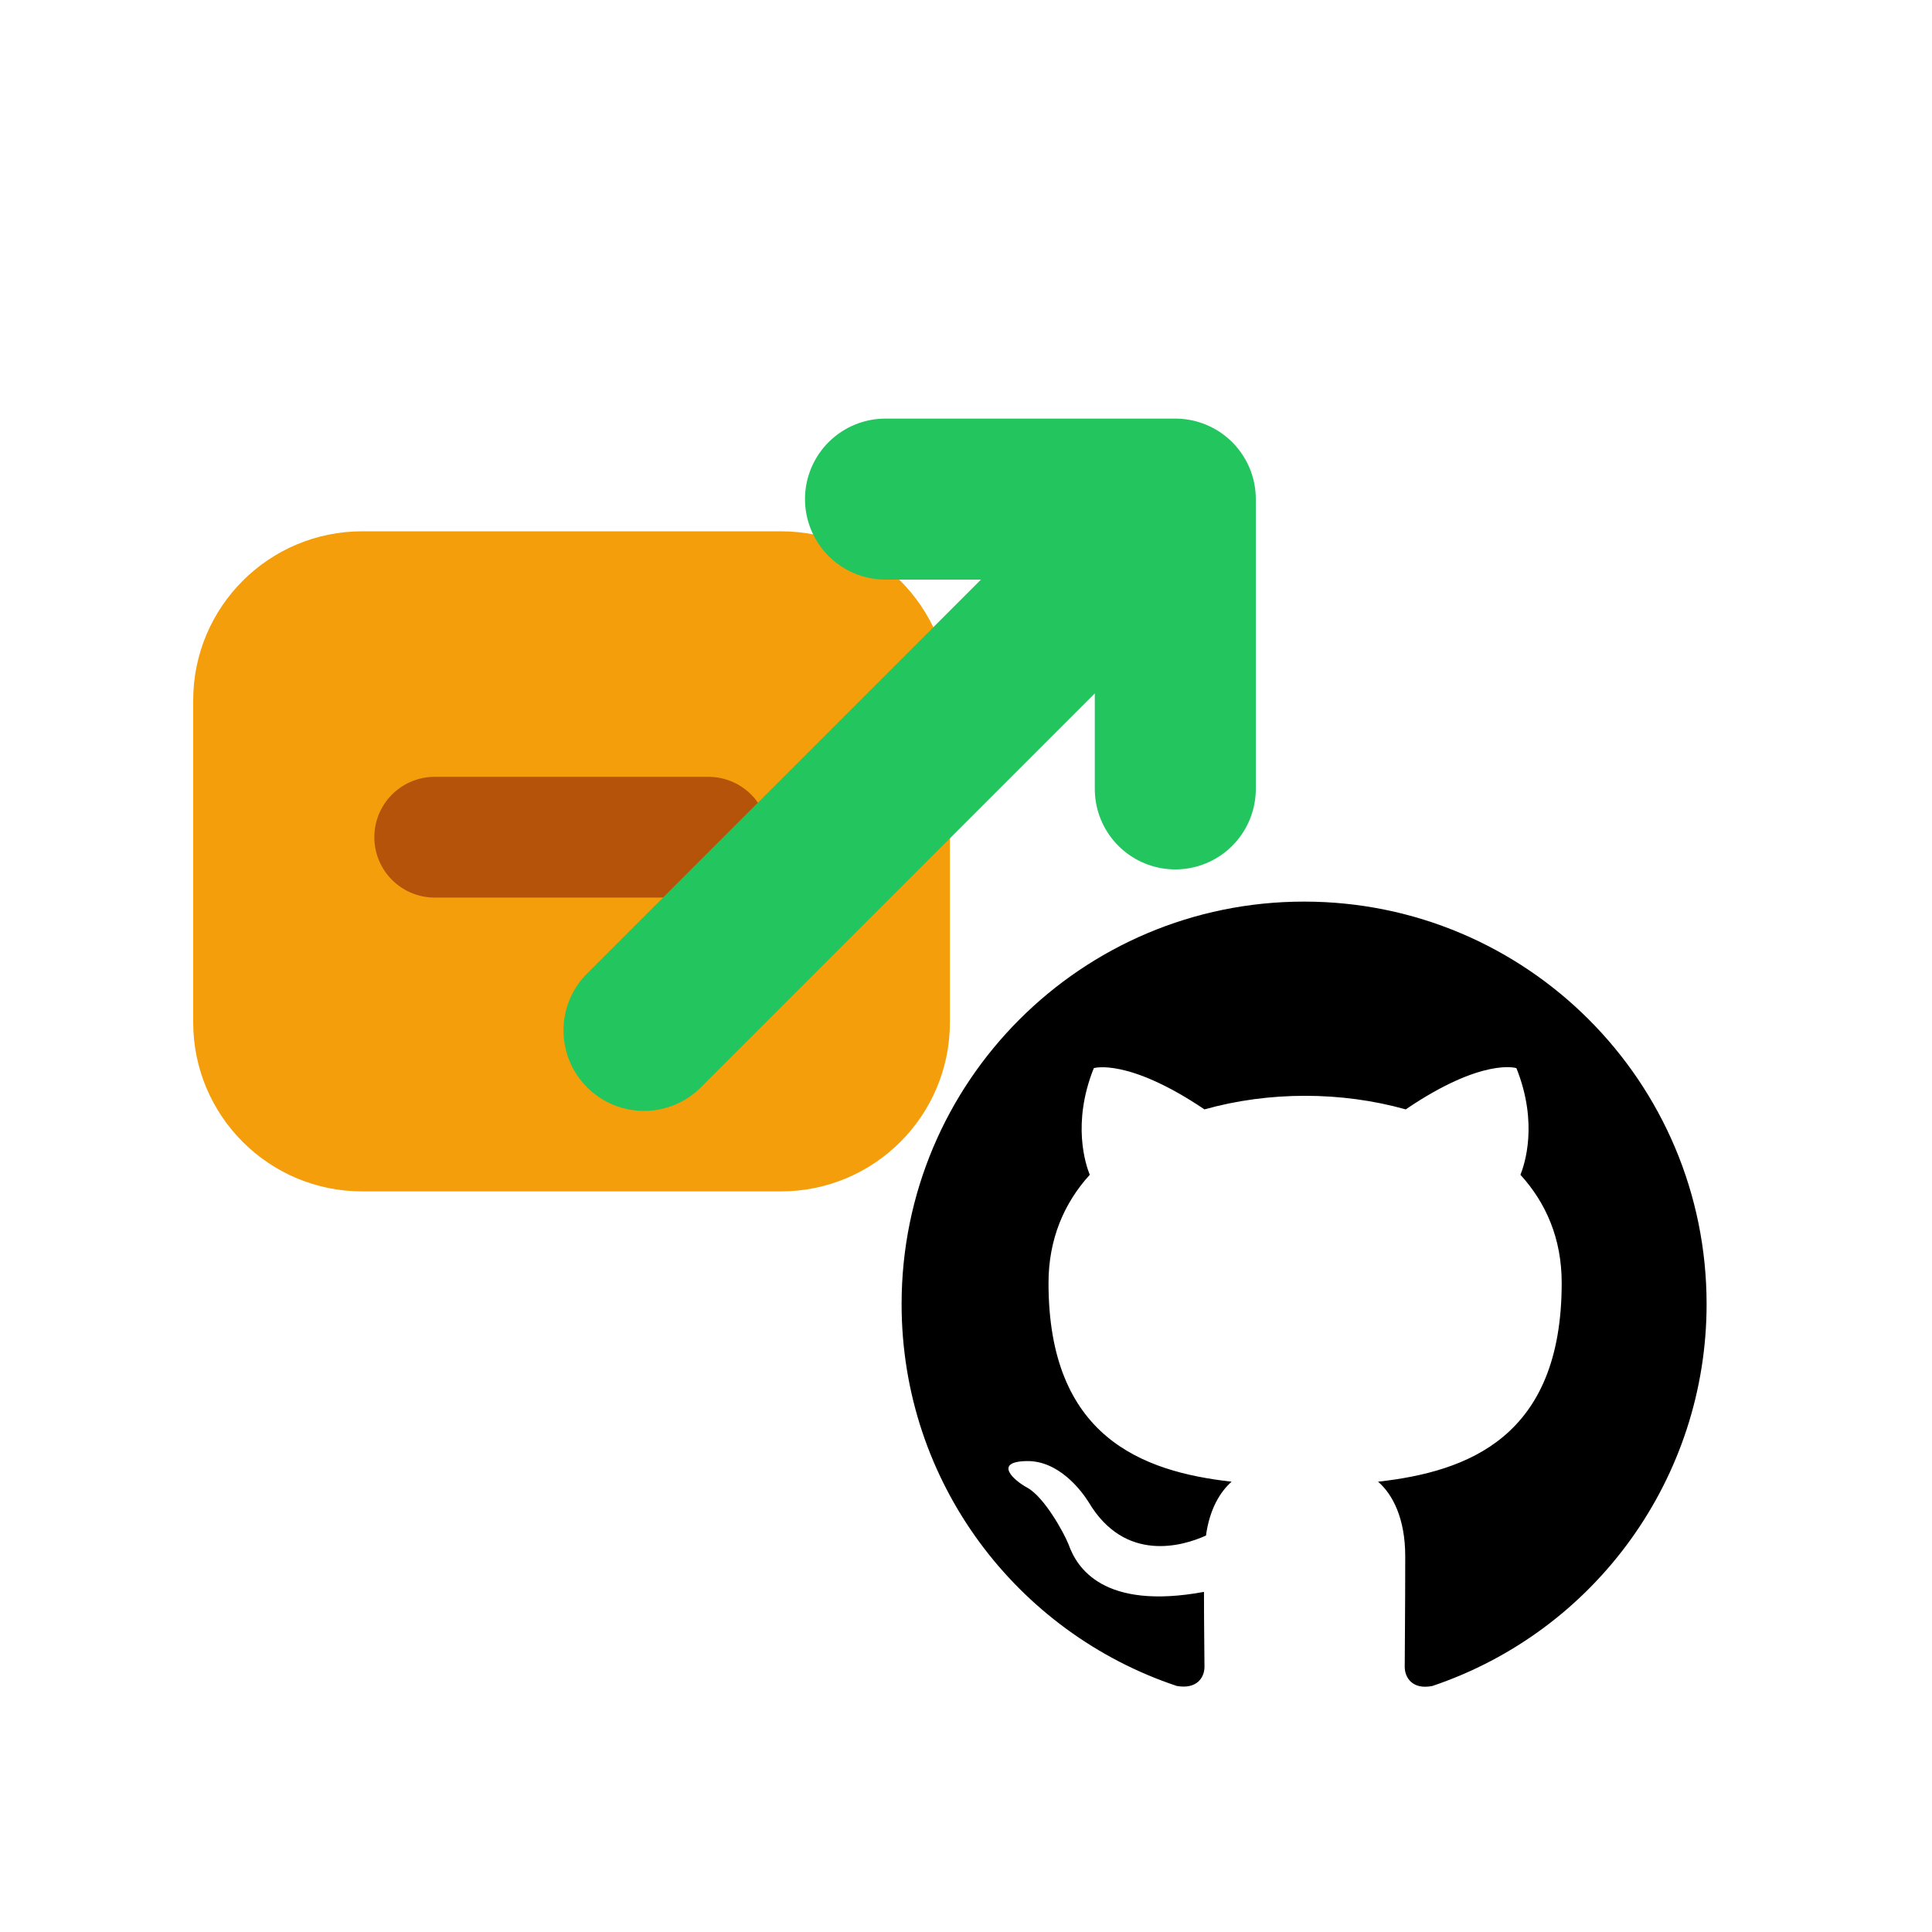
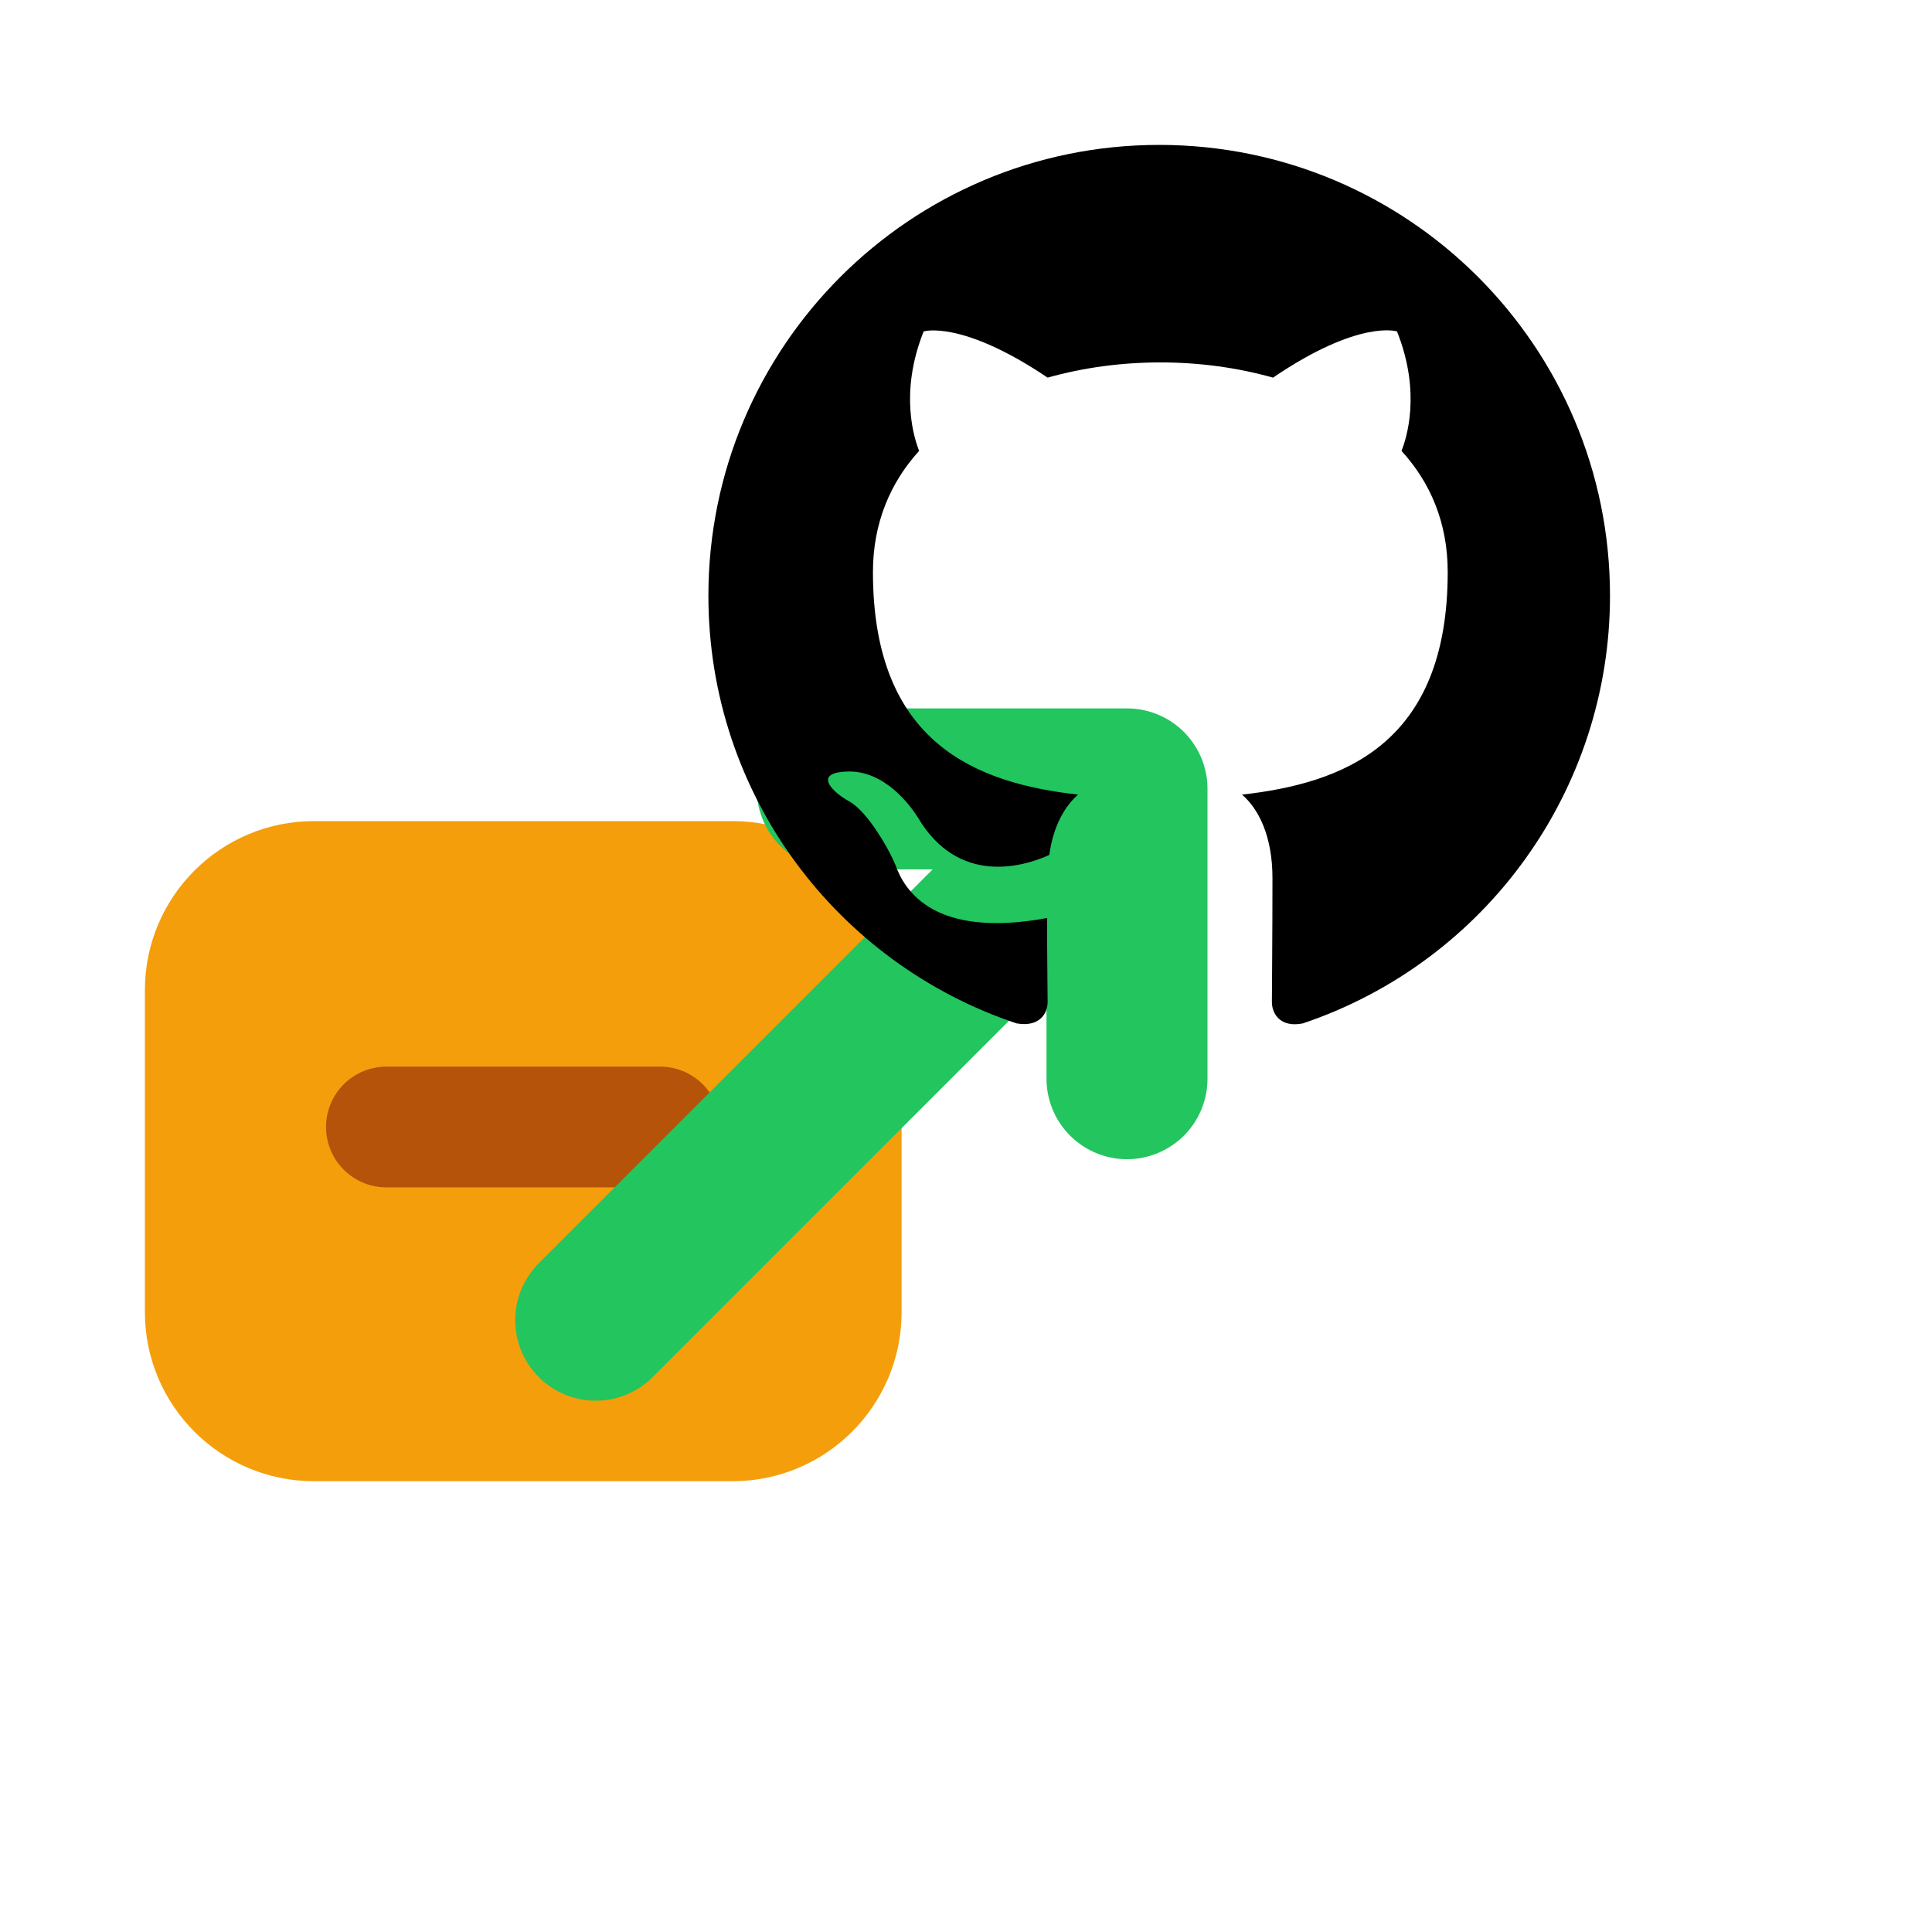
<svg xmlns="http://www.w3.org/2000/svg" viewBox="0 0 24 24" width="24" height="24">
-   <rect x="2.4" y="6.6" width="9.4" height="8.2" rx="2.1" fill="#f59e0b" />
-   <path d="M5.4 10.4h3.4" stroke="#b45309" stroke-width="1.5" stroke-linecap="round" />
-   <path d="M8 12.8 14.4 6.4M11 6.2h3.6v3.6" fill="none" stroke="#22c55e" stroke-width="2" stroke-linecap="round" stroke-linejoin="round" />
-   <path d="M8 0C3.58 0 0 3.58 0 8c0 3.54 2.29 6.53 5.47 7.59.4.07.55-.17.55-.38 0-.19-.01-.82-.01-1.49-2.01.37-2.53-.49-2.69-.94-.09-.23-.48-.94-.82-1.13-.28-.15-.68-.52-.01-.53.63-.01 1.08.58 1.23.82.72 1.21 1.87.87 2.33.66.07-.52.28-.87.51-1.07-1.78-.2-3.64-.89-3.64-3.95 0-.87.31-1.59.82-2.15-.08-.2-.36-1.02.08-2.12 0 0 .67-.21 2.2.82.64-.18 1.32-.27 2-.27s1.36.09 2 .27c1.53-1.04 2.2-.82 2.2-.82.44 1.1.16 1.92.08 2.12.51.56.82 1.27.82 2.15 0 3.07-1.87 3.75-3.65 3.95.29.25.54.73.54 1.48 0 1.07-.01 1.93-.01 2.2 0 .21.15.46.55.38A8.01 8.01 0 0 0 16 8c0-4.42-3.58-8-8-8" transform="translate(11.2 11.2) scale(0.625)" fill="#000" />
+   <g transform="translate(1.2 6.2)">
+     <g transform="translate(-1.8 -2.6)">
+       <rect x="2.4" y="6.6" width="9.4" height="8.2" rx="2.1" fill="#f59e0b" />
+       <path d="M5.4 10.4h3.4" stroke="#b45309" stroke-width="1.5" stroke-linecap="round" />
+       <path d="M8 12.8 14.4 6.4M11 6.2h3.6v3.6" fill="none" stroke="#22c55e" stroke-width="2" stroke-linecap="round" stroke-linejoin="round" />
+     </g>
+   </g>
+   <g transform="translate(8.8 1.8)">
+     <path d="M8 0C3.58 0 0 3.58 0 8c0 3.54 2.29 6.53 5.47 7.59.4.07.55-.17.55-.38 0-.19-.01-.82-.01-1.49-2.01.37-2.53-.49-2.69-.94-.09-.23-.48-.94-.82-1.13-.28-.15-.68-.52-.01-.53.63-.01 1.08.58 1.23.82.72 1.21 1.87.87 2.33.66.07-.52.28-.87.51-1.07-1.78-.2-3.64-.89-3.64-3.95 0-.87.31-1.59.82-2.15-.08-.2-.36-1.02.08-2.12 0 0 .67-.21 2.2.82.64-.18 1.32-.27 2-.27s1.36.09 2 .27c1.53-1.04 2.2-.82 2.2-.82.44 1.1.16 1.92.08 2.12.51.56.82 1.27.82 2.15 0 3.07-1.87 3.75-3.65 3.95.29.25.54.73.54 1.48 0 1.07-.01 1.93-.01 2.2 0 .21.15.46.55.38A8.01 8.01 0 0 0 16 8c0-4.42-3.58-8-8-8" transform="scale(0.7)" fill="#000" />
+   </g>
</svg>
